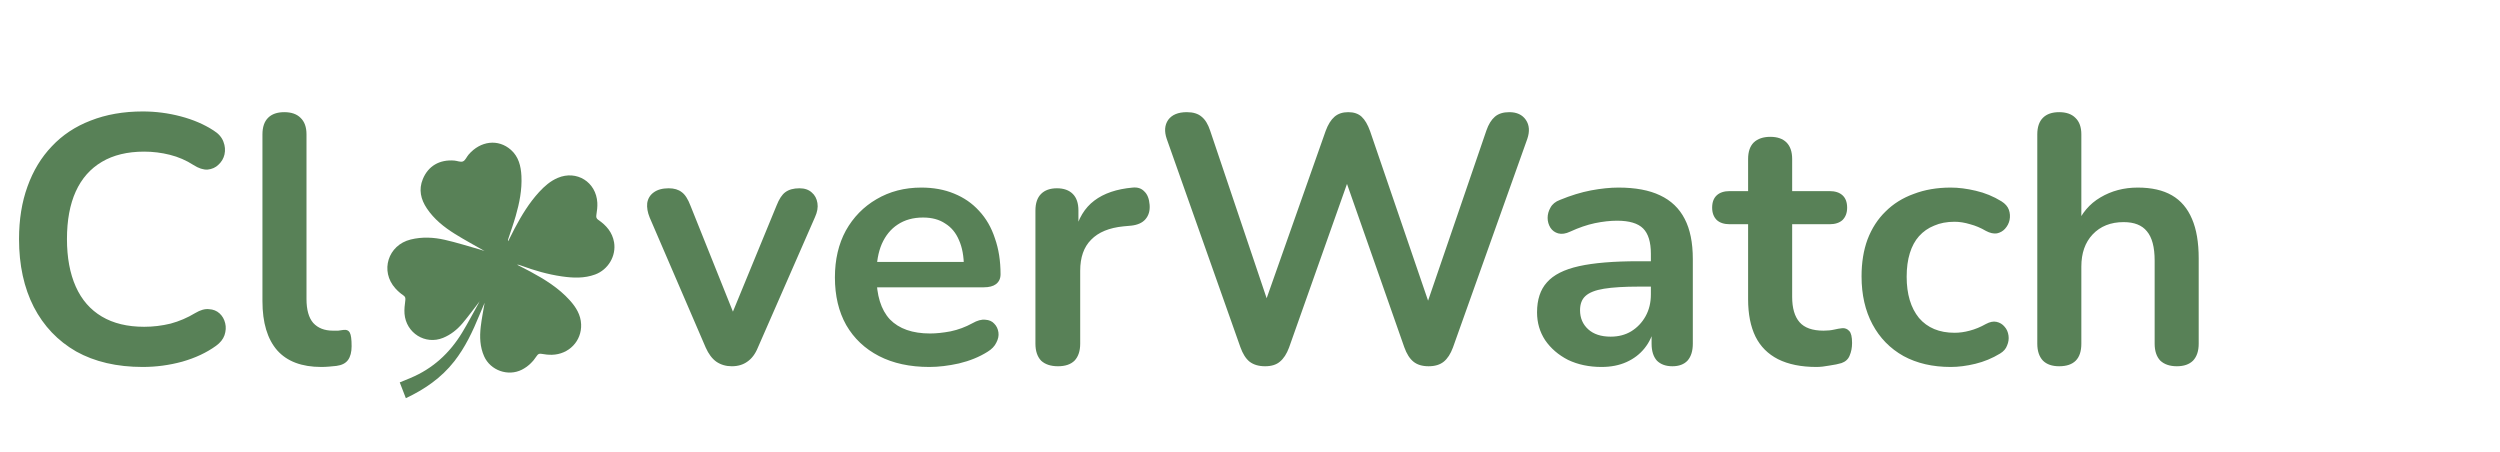
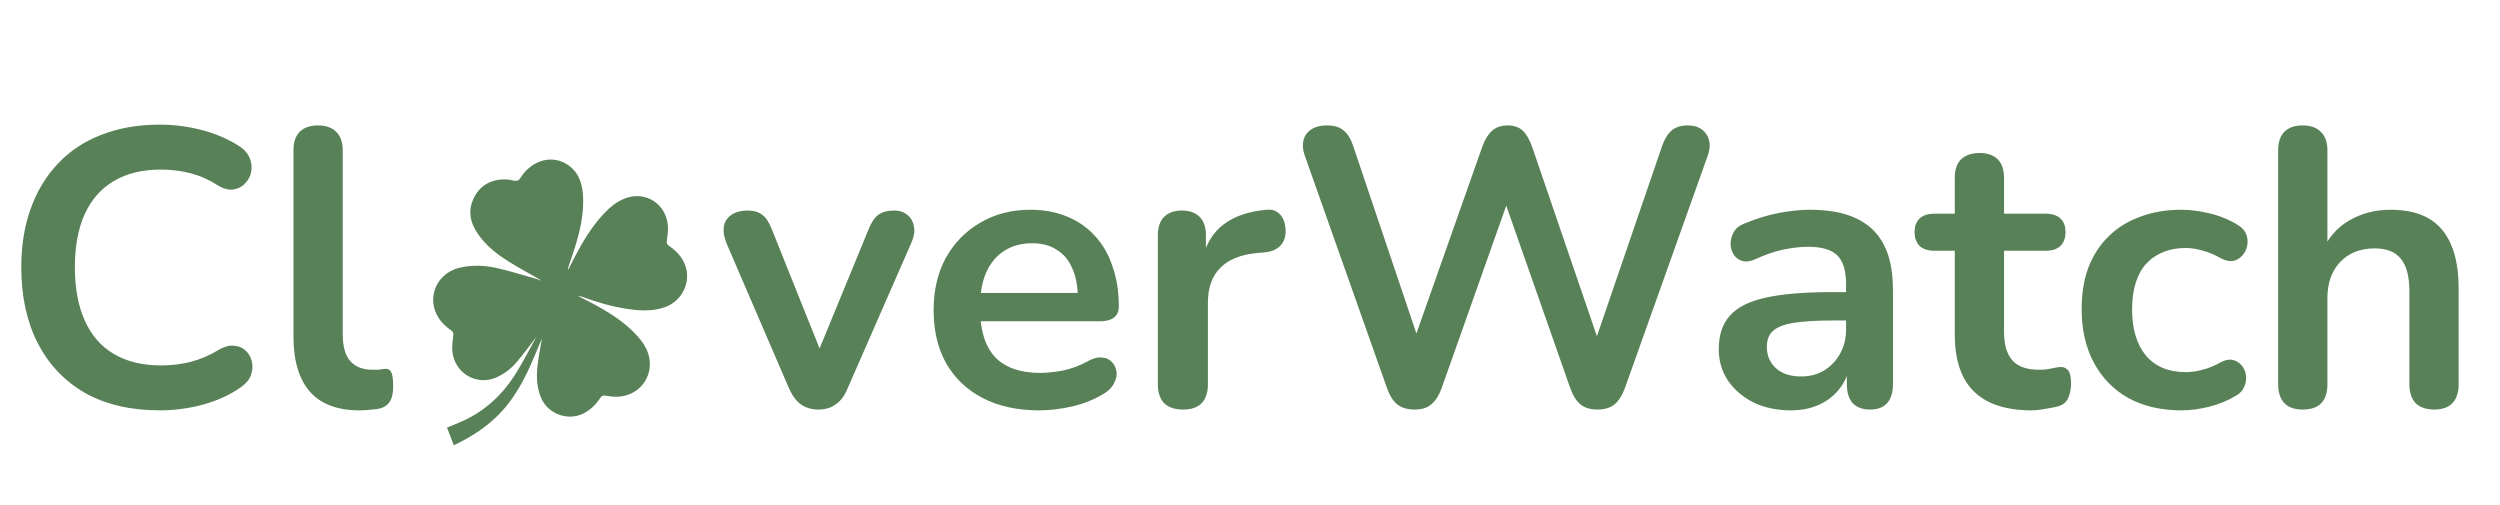
- <svg xmlns="http://www.w3.org/2000/svg" width="227" height="41" viewBox="0 0 227 41" fill="none">
+ <svg xmlns="http://www.w3.org/2000/svg" width="203" height="41" viewBox="0 0 203 41" fill="none">
  <path d="M12.96 33.32C10.613 33.32 8.597 32.851 6.912 31.912C5.248 30.952 3.968 29.608 3.072 27.88C2.176 26.131 1.728 24.072 1.728 21.704C1.728 19.933 1.984 18.344 2.496 16.936C3.008 15.507 3.744 14.291 4.704 13.288C5.664 12.264 6.837 11.485 8.224 10.952C9.632 10.397 11.211 10.12 12.96 10.12C14.133 10.12 15.285 10.269 16.416 10.568C17.547 10.867 18.539 11.293 19.392 11.848C19.84 12.125 20.139 12.467 20.288 12.872C20.437 13.256 20.469 13.64 20.384 14.024C20.299 14.387 20.117 14.696 19.84 14.952C19.584 15.208 19.253 15.357 18.848 15.4C18.464 15.421 18.037 15.283 17.568 14.984C16.907 14.557 16.192 14.248 15.424 14.056C14.656 13.864 13.877 13.768 13.088 13.768C11.573 13.768 10.293 14.077 9.248 14.696C8.203 15.315 7.413 16.211 6.88 17.384C6.347 18.557 6.08 19.997 6.08 21.704C6.08 23.389 6.347 24.829 6.88 26.024C7.413 27.219 8.203 28.125 9.248 28.744C10.293 29.363 11.573 29.672 13.088 29.672C13.899 29.672 14.699 29.576 15.488 29.384C16.277 29.171 17.024 28.851 17.728 28.424C18.197 28.147 18.613 28.029 18.976 28.072C19.36 28.093 19.68 28.221 19.936 28.456C20.192 28.691 20.363 28.989 20.448 29.352C20.533 29.693 20.512 30.056 20.384 30.44C20.256 30.803 20 31.123 19.616 31.4C18.763 32.019 17.739 32.499 16.544 32.84C15.371 33.16 14.176 33.32 12.96 33.32ZM29.174 33.32C27.403 33.32 26.07 32.819 25.174 31.816C24.278 30.792 23.83 29.299 23.83 27.336V12.2C23.83 11.539 24.001 11.037 24.342 10.696C24.683 10.355 25.174 10.184 25.814 10.184C26.454 10.184 26.945 10.355 27.286 10.696C27.649 11.037 27.83 11.539 27.83 12.2V27.144C27.83 28.125 28.033 28.851 28.438 29.32C28.865 29.789 29.462 30.024 30.23 30.024C30.401 30.024 30.561 30.024 30.71 30.024C30.859 30.003 31.009 29.981 31.158 29.96C31.457 29.917 31.659 30.003 31.766 30.216C31.873 30.408 31.926 30.813 31.926 31.432C31.926 31.965 31.819 32.381 31.606 32.68C31.393 32.979 31.041 33.16 30.55 33.224C30.337 33.245 30.113 33.267 29.878 33.288C29.643 33.309 29.409 33.32 29.174 33.32ZM66.447 33.256C65.914 33.256 65.445 33.117 65.039 32.84C64.655 32.563 64.335 32.136 64.079 31.56L58.991 19.752C58.799 19.283 58.725 18.845 58.767 18.44C58.831 18.035 59.023 17.715 59.343 17.48C59.685 17.224 60.143 17.096 60.719 17.096C61.21 17.096 61.605 17.213 61.903 17.448C62.202 17.661 62.469 18.077 62.703 18.696L67.023 29.48H66.063L70.511 18.664C70.746 18.067 71.013 17.661 71.311 17.448C71.631 17.213 72.058 17.096 72.591 17.096C73.061 17.096 73.434 17.224 73.711 17.48C73.989 17.715 74.159 18.035 74.223 18.44C74.287 18.824 74.213 19.251 73.999 19.72L68.815 31.56C68.581 32.136 68.261 32.563 67.855 32.84C67.471 33.117 67.002 33.256 66.447 33.256ZM84.386 33.32C82.615 33.32 81.09 32.989 79.81 32.328C78.53 31.667 77.538 30.728 76.834 29.512C76.151 28.296 75.81 26.856 75.81 25.192C75.81 23.571 76.14 22.152 76.802 20.936C77.484 19.72 78.412 18.771 79.586 18.088C80.78 17.384 82.135 17.032 83.65 17.032C84.759 17.032 85.751 17.213 86.626 17.576C87.522 17.939 88.279 18.461 88.898 19.144C89.538 19.827 90.018 20.659 90.338 21.64C90.679 22.6 90.85 23.688 90.85 24.904C90.85 25.288 90.711 25.587 90.434 25.8C90.178 25.992 89.804 26.088 89.314 26.088H79.042V23.784H88.034L87.522 24.264C87.522 23.283 87.372 22.461 87.074 21.8C86.796 21.139 86.38 20.637 85.826 20.296C85.292 19.933 84.62 19.752 83.81 19.752C82.914 19.752 82.146 19.965 81.506 20.392C80.887 20.797 80.407 21.384 80.066 22.152C79.746 22.899 79.586 23.795 79.586 24.84V25.064C79.586 26.813 79.991 28.125 80.802 29C81.634 29.853 82.85 30.28 84.45 30.28C85.004 30.28 85.623 30.216 86.306 30.088C87.01 29.939 87.671 29.693 88.29 29.352C88.738 29.096 89.132 28.989 89.474 29.032C89.815 29.053 90.082 29.171 90.274 29.384C90.487 29.597 90.615 29.864 90.658 30.184C90.7 30.483 90.636 30.792 90.466 31.112C90.316 31.432 90.05 31.709 89.666 31.944C88.919 32.413 88.055 32.765 87.074 33C86.114 33.213 85.218 33.32 84.386 33.32ZM96.066 33.256C95.404 33.256 94.892 33.085 94.529 32.744C94.188 32.381 94.017 31.869 94.017 31.208V19.112C94.017 18.451 94.188 17.949 94.529 17.608C94.871 17.267 95.351 17.096 95.969 17.096C96.588 17.096 97.068 17.267 97.409 17.608C97.751 17.949 97.921 18.451 97.921 19.112V21.128H97.602C97.9 19.848 98.487 18.877 99.362 18.216C100.236 17.555 101.399 17.16 102.85 17.032C103.298 16.989 103.65 17.107 103.906 17.384C104.183 17.64 104.343 18.045 104.386 18.6C104.428 19.133 104.3 19.571 104.002 19.912C103.724 20.232 103.298 20.424 102.722 20.488L102.018 20.552C100.716 20.68 99.735 21.085 99.073 21.768C98.412 22.429 98.082 23.368 98.082 24.584V31.208C98.082 31.869 97.911 32.381 97.57 32.744C97.228 33.085 96.727 33.256 96.066 33.256ZM114.869 33.256C114.293 33.256 113.823 33.117 113.461 32.84C113.119 32.563 112.842 32.125 112.629 31.528L105.941 12.616C105.706 11.933 105.749 11.357 106.069 10.888C106.41 10.419 106.975 10.184 107.765 10.184C108.341 10.184 108.789 10.323 109.109 10.6C109.429 10.856 109.685 11.272 109.877 11.848L115.637 28.936H114.357L120.373 11.88C120.586 11.304 120.853 10.877 121.173 10.6C121.493 10.323 121.909 10.184 122.421 10.184C122.933 10.184 123.338 10.323 123.637 10.6C123.935 10.877 124.191 11.315 124.405 11.912L130.229 28.936H129.109L134.965 11.848C135.157 11.293 135.413 10.877 135.733 10.6C136.053 10.323 136.49 10.184 137.045 10.184C137.727 10.184 138.229 10.419 138.549 10.888C138.869 11.357 138.911 11.933 138.677 12.616L131.925 31.56C131.711 32.136 131.434 32.563 131.093 32.84C130.751 33.117 130.293 33.256 129.717 33.256C129.141 33.256 128.682 33.117 128.341 32.84C127.999 32.563 127.722 32.125 127.509 31.528L121.941 15.656H122.677L117.045 31.56C116.831 32.136 116.554 32.563 116.213 32.84C115.893 33.117 115.445 33.256 114.869 33.256ZM145.42 33.32C144.289 33.32 143.276 33.107 142.38 32.68C141.505 32.232 140.812 31.635 140.299 30.888C139.809 30.141 139.564 29.299 139.564 28.36C139.564 27.208 139.862 26.301 140.46 25.64C141.057 24.957 142.028 24.467 143.372 24.168C144.716 23.869 146.518 23.72 148.78 23.72H150.38V26.024H148.812C147.489 26.024 146.433 26.088 145.644 26.216C144.854 26.344 144.289 26.568 143.948 26.888C143.628 27.187 143.468 27.613 143.468 28.168C143.468 28.872 143.713 29.448 144.204 29.896C144.694 30.344 145.377 30.568 146.252 30.568C146.956 30.568 147.574 30.408 148.108 30.088C148.662 29.747 149.1 29.288 149.42 28.712C149.74 28.136 149.9 27.475 149.9 26.728V23.048C149.9 21.981 149.665 21.213 149.196 20.744C148.726 20.275 147.937 20.04 146.828 20.04C146.209 20.04 145.537 20.115 144.812 20.264C144.108 20.413 143.361 20.669 142.572 21.032C142.166 21.224 141.804 21.277 141.484 21.192C141.185 21.107 140.95 20.936 140.78 20.68C140.609 20.403 140.524 20.104 140.524 19.784C140.524 19.464 140.609 19.155 140.78 18.856C140.95 18.536 141.238 18.301 141.644 18.152C142.625 17.747 143.564 17.459 144.46 17.288C145.377 17.117 146.209 17.032 146.956 17.032C148.492 17.032 149.75 17.267 150.732 17.736C151.734 18.205 152.481 18.92 152.972 19.88C153.462 20.819 153.708 22.035 153.708 23.528V31.208C153.708 31.869 153.548 32.381 153.228 32.744C152.908 33.085 152.449 33.256 151.852 33.256C151.254 33.256 150.785 33.085 150.444 32.744C150.124 32.381 149.964 31.869 149.964 31.208V29.672H150.22C150.07 30.419 149.772 31.069 149.324 31.624C148.897 32.157 148.353 32.573 147.692 32.872C147.03 33.171 146.273 33.32 145.42 33.32ZM164.936 33.32C163.549 33.32 162.386 33.085 161.448 32.616C160.53 32.147 159.848 31.464 159.4 30.568C158.952 29.651 158.728 28.52 158.728 27.176V20.36H157.064C156.552 20.36 156.157 20.232 155.88 19.976C155.602 19.699 155.463 19.325 155.463 18.856C155.463 18.365 155.602 17.992 155.88 17.736C156.157 17.48 156.552 17.352 157.064 17.352H158.728V14.44C158.728 13.779 158.898 13.277 159.24 12.936C159.602 12.595 160.104 12.424 160.744 12.424C161.384 12.424 161.874 12.595 162.216 12.936C162.557 13.277 162.728 13.779 162.728 14.44V17.352H166.12C166.632 17.352 167.026 17.48 167.304 17.736C167.581 17.992 167.72 18.365 167.72 18.856C167.72 19.325 167.581 19.699 167.304 19.976C167.026 20.232 166.632 20.36 166.12 20.36H162.728V26.952C162.728 27.976 162.952 28.744 163.4 29.256C163.848 29.768 164.573 30.024 165.576 30.024C165.938 30.024 166.258 29.992 166.536 29.928C166.813 29.864 167.058 29.821 167.272 29.8C167.528 29.779 167.741 29.864 167.912 30.056C168.082 30.227 168.168 30.589 168.168 31.144C168.168 31.571 168.093 31.955 167.944 32.296C167.816 32.616 167.57 32.84 167.208 32.968C166.93 33.053 166.568 33.128 166.12 33.192C165.672 33.277 165.277 33.32 164.936 33.32ZM177.125 33.32C175.482 33.32 174.053 32.989 172.837 32.328C171.621 31.645 170.682 30.685 170.021 29.448C169.359 28.211 169.029 26.76 169.029 25.096C169.029 23.837 169.21 22.717 169.573 21.736C169.957 20.733 170.501 19.891 171.205 19.208C171.909 18.504 172.762 17.971 173.765 17.608C174.767 17.224 175.887 17.032 177.125 17.032C177.829 17.032 178.586 17.128 179.397 17.32C180.229 17.512 181.007 17.832 181.733 18.28C182.074 18.493 182.298 18.749 182.405 19.048C182.511 19.347 182.533 19.656 182.469 19.976C182.405 20.275 182.266 20.541 182.053 20.776C181.861 20.989 181.615 21.128 181.317 21.192C181.018 21.235 180.687 21.16 180.325 20.968C179.855 20.691 179.375 20.488 178.885 20.36C178.394 20.211 177.925 20.136 177.477 20.136C176.773 20.136 176.154 20.253 175.621 20.488C175.087 20.701 174.629 21.021 174.245 21.448C173.882 21.853 173.605 22.365 173.413 22.984C173.221 23.603 173.125 24.317 173.125 25.128C173.125 26.707 173.498 27.955 174.245 28.872C175.013 29.768 176.09 30.216 177.477 30.216C177.925 30.216 178.383 30.152 178.853 30.024C179.343 29.896 179.834 29.693 180.325 29.416C180.687 29.224 181.007 29.16 181.285 29.224C181.583 29.288 181.829 29.437 182.021 29.672C182.213 29.885 182.33 30.152 182.373 30.472C182.415 30.771 182.373 31.069 182.245 31.368C182.138 31.667 181.925 31.912 181.605 32.104C180.901 32.531 180.154 32.84 179.365 33.032C178.575 33.224 177.829 33.32 177.125 33.32ZM186.97 33.256C186.33 33.256 185.84 33.085 185.498 32.744C185.157 32.381 184.986 31.869 184.986 31.208V12.2C184.986 11.539 185.157 11.037 185.498 10.696C185.84 10.355 186.33 10.184 186.97 10.184C187.61 10.184 188.101 10.355 188.442 10.696C188.805 11.037 188.986 11.539 188.986 12.2V20.488H188.538C189.008 19.357 189.733 18.504 190.714 17.928C191.717 17.331 192.848 17.032 194.106 17.032C195.365 17.032 196.4 17.267 197.21 17.736C198.021 18.205 198.629 18.92 199.034 19.88C199.44 20.819 199.642 22.013 199.642 23.464V31.208C199.642 31.869 199.472 32.381 199.13 32.744C198.789 33.085 198.298 33.256 197.658 33.256C197.018 33.256 196.517 33.085 196.154 32.744C195.813 32.381 195.642 31.869 195.642 31.208V23.656C195.642 22.44 195.408 21.555 194.938 21C194.49 20.445 193.786 20.168 192.826 20.168C191.653 20.168 190.714 20.541 190.01 21.288C189.328 22.013 188.986 22.984 188.986 24.2V31.208C188.986 32.573 188.314 33.256 186.97 33.256Z" fill="#588157" />
  <path d="M43.994 22.79C43.085 22.268 42.177 21.783 41.304 21.238C40.321 20.624 39.413 19.905 38.756 18.92C38.211 18.102 37.995 17.222 38.395 16.255C38.885 15.074 39.904 14.473 41.249 14.579C41.517 14.599 41.821 14.746 42.037 14.655C42.254 14.565 42.372 14.242 42.55 14.036C43.631 12.78 45.247 12.595 46.39 13.606C47.09 14.226 47.299 15.073 47.345 15.975C47.409 17.221 47.166 18.432 46.824 19.623C46.621 20.33 46.369 21.023 46.141 21.723C46.124 21.776 46.112 21.831 46.142 21.904C46.337 21.518 46.526 21.129 46.728 20.748C47.354 19.565 48.044 18.426 48.952 17.436C49.439 16.907 49.974 16.436 50.643 16.152C52.362 15.423 54.134 16.527 54.237 18.408C54.257 18.775 54.208 19.15 54.151 19.515C54.117 19.727 54.152 19.847 54.331 19.969C55.055 20.463 55.604 21.098 55.758 22.003C55.966 23.236 55.221 24.49 54.035 24.925C53.047 25.287 52.038 25.243 51.03 25.099C49.747 24.916 48.51 24.555 47.297 24.109C47.191 24.069 47.084 24.03 46.954 24.038C47.351 24.244 47.751 24.443 48.145 24.655C49.461 25.366 50.731 26.147 51.745 27.277C52.298 27.891 52.731 28.58 52.766 29.448C52.827 30.961 51.66 32.178 50.116 32.214C49.8 32.221 49.481 32.185 49.17 32.129C48.971 32.093 48.857 32.136 48.745 32.307C48.397 32.842 47.955 33.279 47.384 33.569C46.129 34.205 44.528 33.633 43.958 32.351C43.577 31.495 43.545 30.588 43.65 29.675C43.735 28.94 43.884 28.212 44.005 27.488C43.85 27.854 43.687 28.229 43.531 28.607C42.923 30.093 42.243 31.538 41.246 32.811C40.064 34.324 38.538 35.359 36.851 36.155C36.667 35.678 36.489 35.217 36.297 34.722C36.59 34.601 36.927 34.462 37.265 34.322C39.287 33.483 40.828 32.07 41.965 30.196C42.489 29.332 42.958 28.435 43.449 27.552C43.491 27.476 43.518 27.391 43.573 27.33C43.049 28.007 42.547 28.703 41.995 29.355C41.511 29.928 40.928 30.394 40.228 30.679C38.622 31.334 36.869 30.242 36.73 28.489C36.699 28.095 36.749 27.689 36.8 27.294C36.827 27.079 36.818 26.947 36.619 26.815C36.358 26.64 36.115 26.424 35.904 26.19C34.484 24.62 35.227 22.253 37.291 21.747C38.331 21.491 39.373 21.544 40.391 21.776C41.468 22.02 42.523 22.36 43.586 22.659C43.715 22.695 43.84 22.74 43.988 22.788L43.994 22.79Z" fill="#588157" />
</svg>
